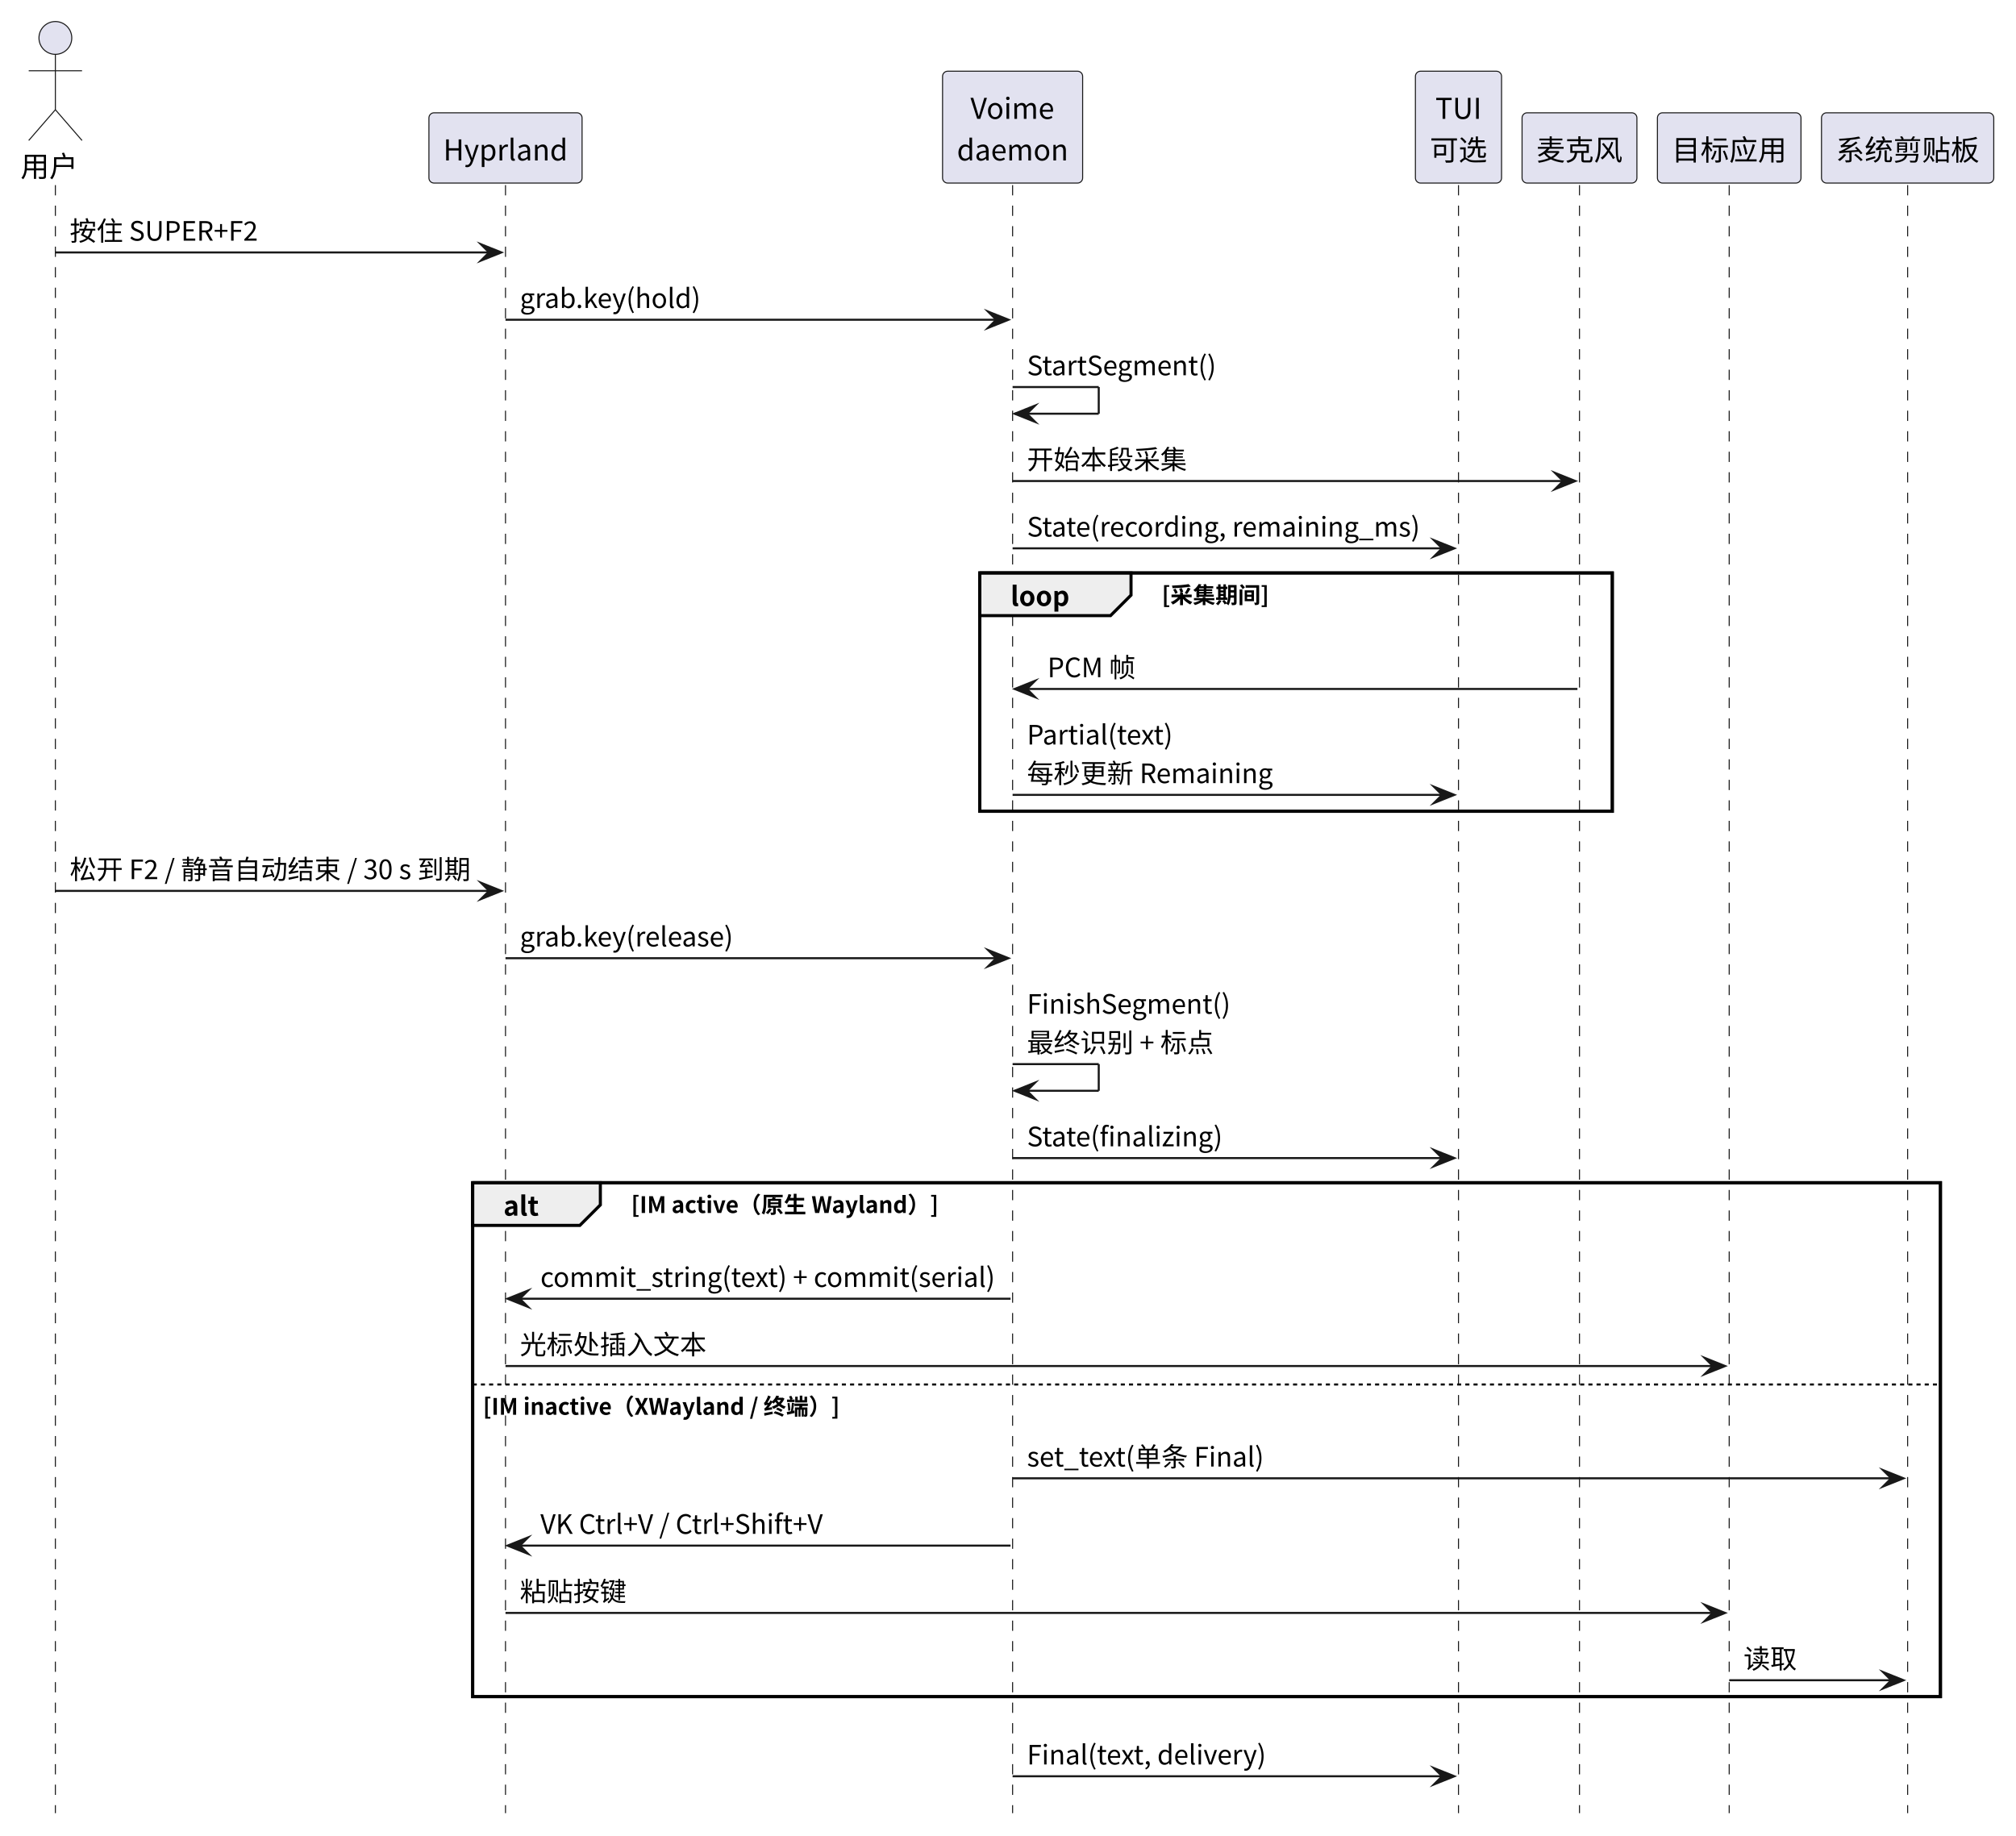
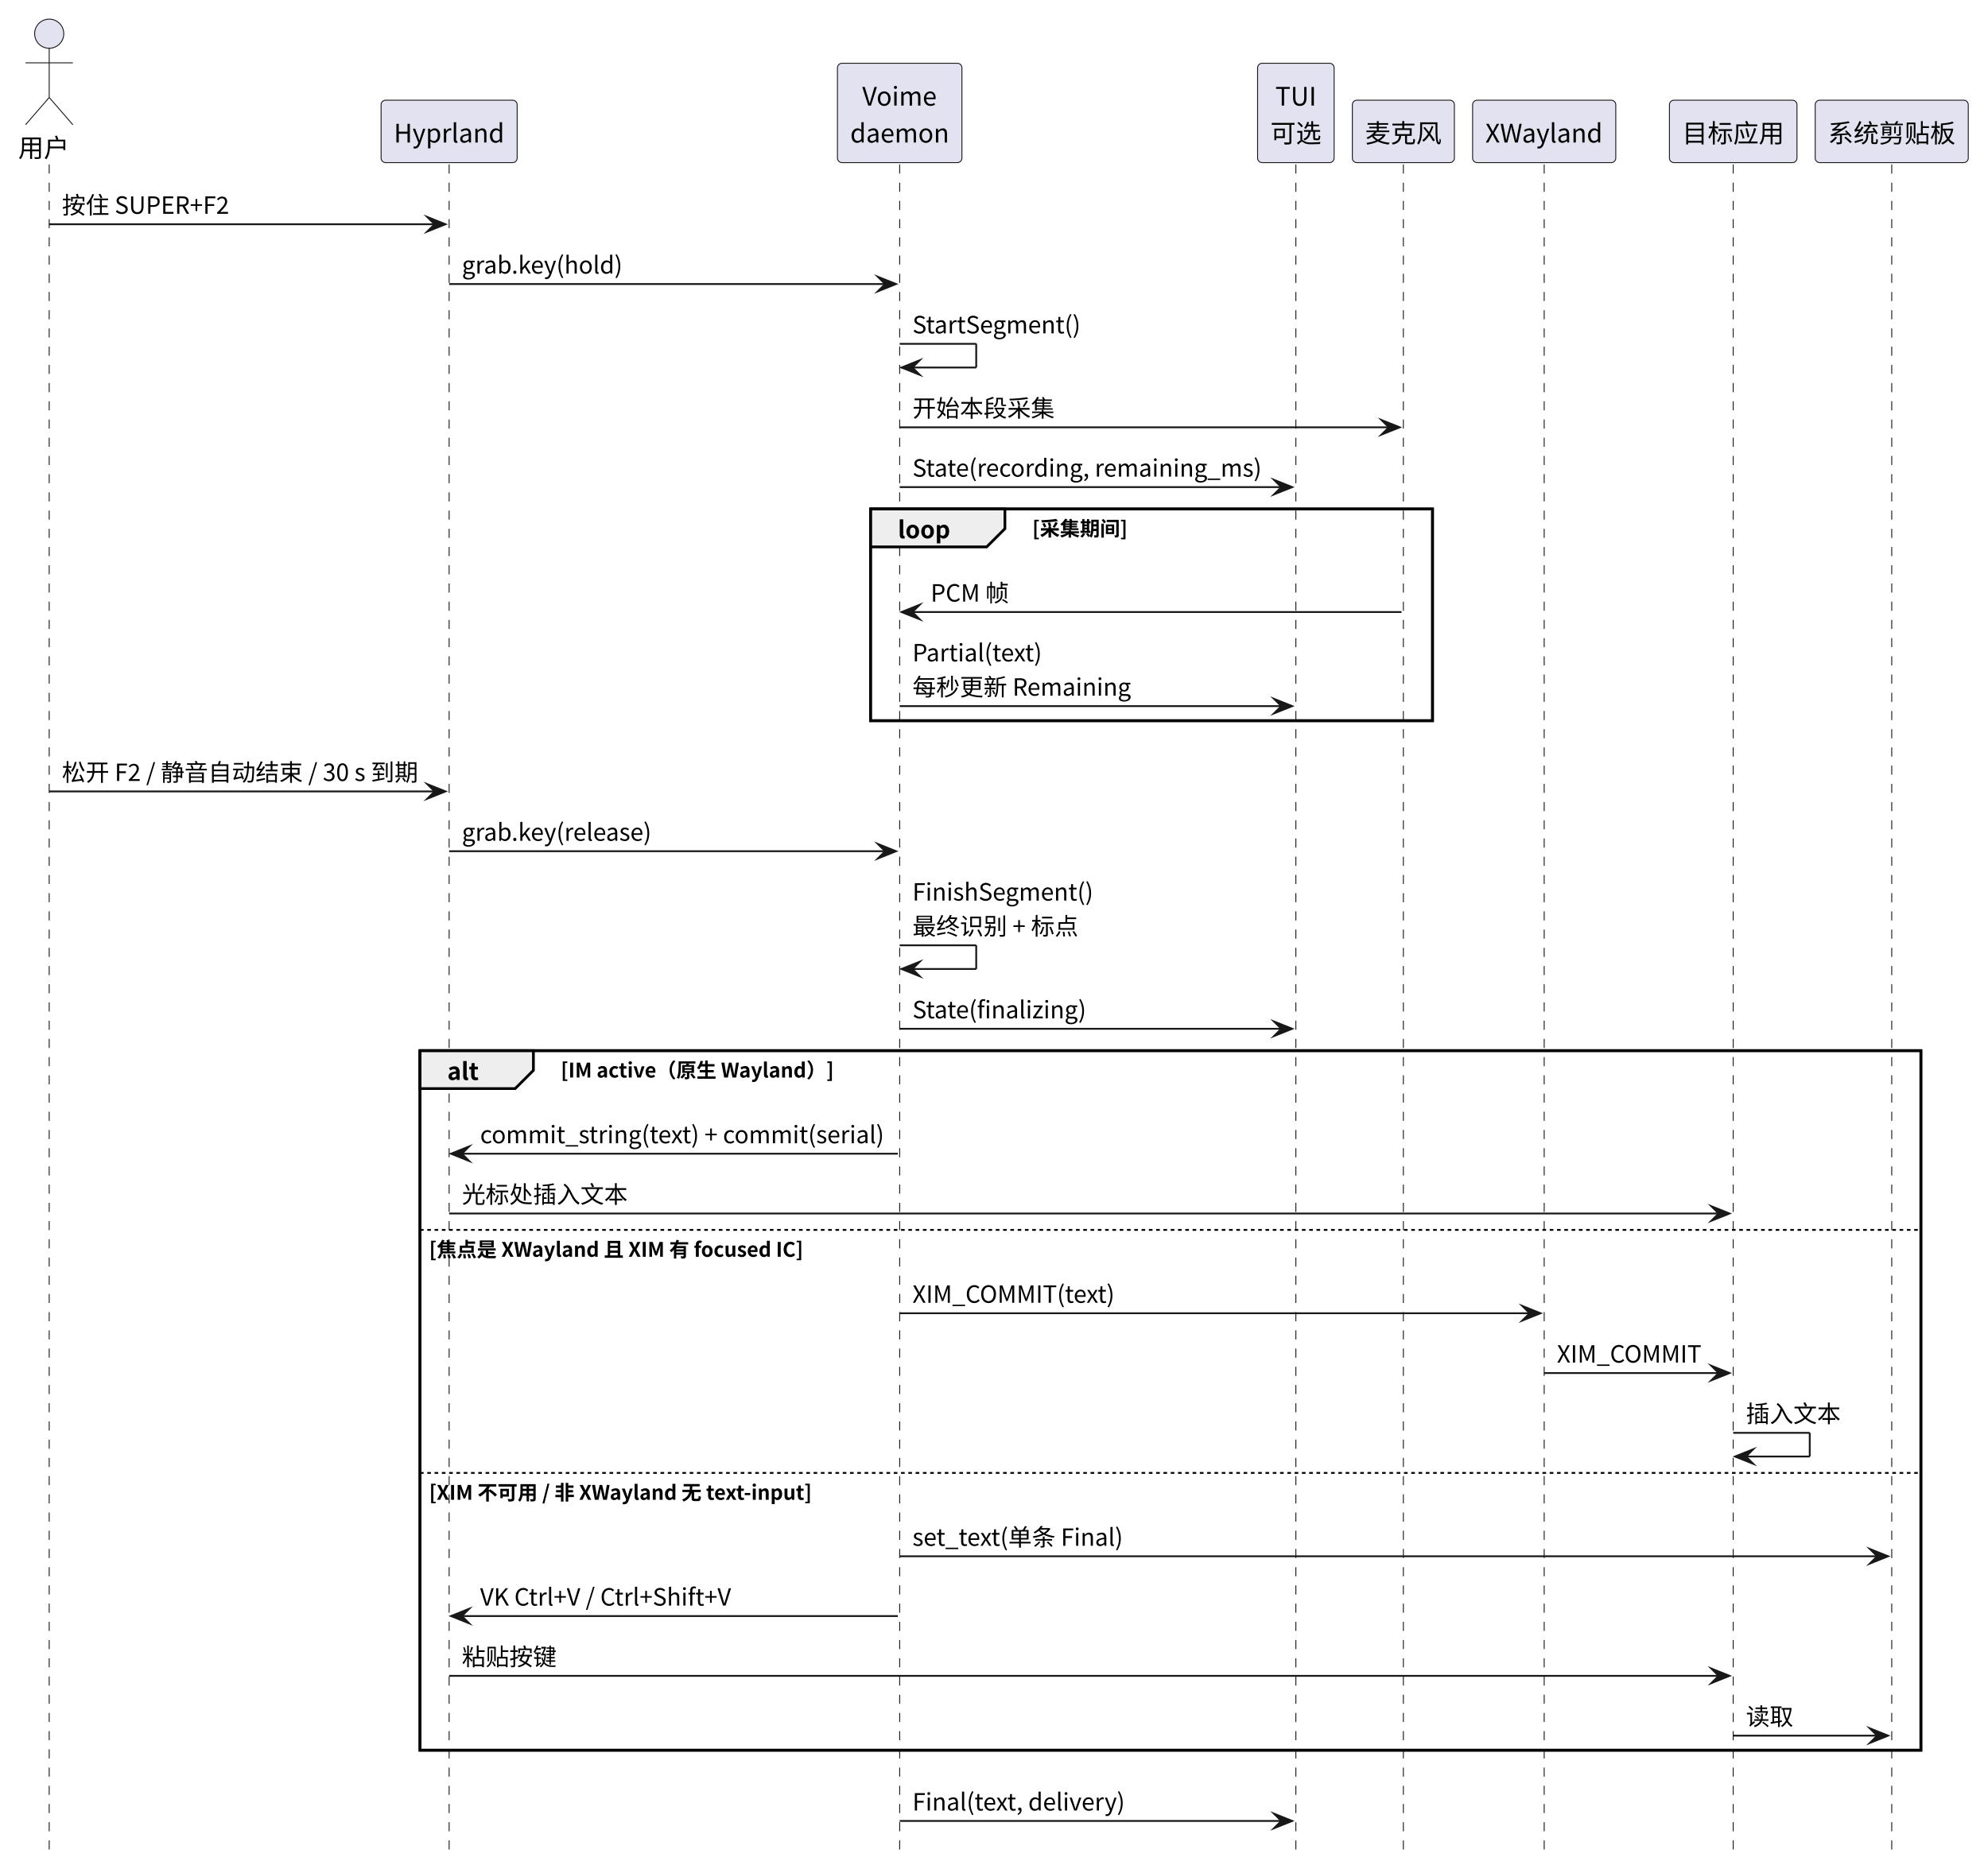
- <svg xmlns="http://www.w3.org/2000/svg" version="1.1" data-diagram-type="SEQUENCE" style="width:983px;height:895px;background:#FFFFFF;" width="983px" height="895px" viewBox="0 0 983 895" zoomAndPan="magnify" preserveAspectRatio="none" contentStyleType="text/css">
+ <svg xmlns="http://www.w3.org/2000/svg" version="1.1" data-diagram-type="SEQUENCE" style="width:1091px;height:1028px;background:#FFFFFF;" width="1091px" height="1028px" viewBox="0 0 1091 1028" zoomAndPan="magnify" preserveAspectRatio="none" contentStyleType="text/css">
  <defs />
  <g font-family="sans-serif" lengthAdjust="spacing">
    <rect x="477.743" y="279.392" width="308.414" height="116.224" fill="none" style="stroke:#000;stroke-width:1.5;" />
-     <rect x="230.481" y="576.736" width="715.676" height="250.624" fill="none" style="stroke:#000;stroke-width:1.5;" />
+     <rect x="230.481" y="576.736" width="823.689" height="384.024" fill="none" style="stroke:#000;stroke-width:1.5;" />
    <g>
-       <rect x="23.5" y="90.272" width="8" height="793.912" fill="#000" fill-opacity="0" />
-       <line x1="27" y1="90.272" x2="27" y2="884.184" style="stroke:#181818;stroke-width:0.5;stroke-dasharray:5,5;" />
+       <rect x="23.5" y="90.272" width="8" height="927.312" fill="#000" fill-opacity="0" />
+       <line x1="27" y1="90.272" x2="27" y2="1017.584" style="stroke:#181818;stroke-width:0.5;stroke-dasharray:5,5;" />
    </g>
    <g>
-       <rect x="242.981" y="90.272" width="8" height="793.912" fill="#000" fill-opacity="0" />
-       <line x1="246.481" y1="90.272" x2="246.481" y2="884.184" style="stroke:#181818;stroke-width:0.5;stroke-dasharray:5,5;" />
+       <rect x="242.981" y="90.272" width="8" height="927.312" fill="#000" fill-opacity="0" />
+       <line x1="246.481" y1="90.272" x2="246.481" y2="1017.584" style="stroke:#181818;stroke-width:0.5;stroke-dasharray:5,5;" />
    </g>
    <g>
-       <rect x="490.243" y="90.272" width="8" height="793.912" fill="#000" fill-opacity="0" />
-       <line x1="493.743" y1="90.272" x2="493.743" y2="884.184" style="stroke:#181818;stroke-width:0.5;stroke-dasharray:5,5;" />
+       <rect x="490.243" y="90.272" width="8" height="927.312" fill="#000" fill-opacity="0" />
+       <line x1="493.743" y1="90.272" x2="493.743" y2="1017.584" style="stroke:#181818;stroke-width:0.5;stroke-dasharray:5,5;" />
    </g>
    <g>
-       <rect x="707.657" y="90.272" width="8" height="793.912" fill="#000" fill-opacity="0" />
-       <line x1="711.157" y1="90.272" x2="711.157" y2="884.184" style="stroke:#181818;stroke-width:0.5;stroke-dasharray:5,5;" />
+       <rect x="707.657" y="90.272" width="8" height="927.312" fill="#000" fill-opacity="0" />
+       <line x1="711.157" y1="90.272" x2="711.157" y2="1017.584" style="stroke:#181818;stroke-width:0.5;stroke-dasharray:5,5;" />
    </g>
    <g>
-       <rect x="766.657" y="90.272" width="8" height="793.912" fill="#000" fill-opacity="0" />
-       <line x1="770.157" y1="90.272" x2="770.157" y2="884.184" style="stroke:#181818;stroke-width:0.5;stroke-dasharray:5,5;" />
+       <rect x="766.657" y="90.272" width="8" height="927.312" fill="#000" fill-opacity="0" />
+       <line x1="770.157" y1="90.272" x2="770.157" y2="1017.584" style="stroke:#181818;stroke-width:0.5;stroke-dasharray:5,5;" />
    </g>
    <g>
-       <rect x="839.657" y="90.272" width="8" height="793.912" fill="#000" fill-opacity="0" />
-       <line x1="843.157" y1="90.272" x2="843.157" y2="884.184" style="stroke:#181818;stroke-width:0.5;stroke-dasharray:5,5;" />
+       <rect x="843.941" y="90.272" width="8" height="927.312" fill="#000" fill-opacity="0" />
+       <line x1="847.441" y1="90.272" x2="847.441" y2="1017.584" style="stroke:#181818;stroke-width:0.5;stroke-dasharray:5,5;" />
    </g>
    <g>
-       <rect x="926.657" y="90.272" width="8" height="793.912" fill="#000" fill-opacity="0" />
-       <line x1="930.157" y1="90.272" x2="930.157" y2="884.184" style="stroke:#181818;stroke-width:0.5;stroke-dasharray:5,5;" />
+       <rect x="947.67" y="90.272" width="8" height="927.312" fill="#000" fill-opacity="0" />
+       <line x1="951.17" y1="90.272" x2="951.17" y2="1017.584" style="stroke:#181818;stroke-width:0.5;stroke-dasharray:5,5;" />
+     </g>
+     <g>
+       <rect x="1034.67" y="90.272" width="8" height="927.312" fill="#000" fill-opacity="0" />
+       <line x1="1038.17" y1="90.272" x2="1038.17" y2="1017.584" style="stroke:#181818;stroke-width:0.5;stroke-dasharray:5,5;" />
    </g>
    <text x="10" y="86.24" fill="#000" font-size="14" textLength="28" font-family="'Noto Sans CJK SC'">用户</text>
    <ellipse cx="27" cy="18.5" rx="8" ry="8" fill="#E2E2F0" style="stroke:#181818;stroke-width:0.5;" />
    <path d="M27,26.5 L27,53.5 M14,34.5 L40,34.5 M27,53.5 L14,68.5 M27,53.5 L40,68.5" style="stroke:#181818;stroke-width:0.5;" fill="none" />
    <rect x="209.143" y="55" width="74.676" height="34.272" fill="#E2E2F0" style="stroke:#181818;stroke-width:0.5;" rx="2.5" ry="2.5" />
    <text x="216.143" y="78.24" fill="#000" font-size="14" textLength="60.676" font-family="'Noto Sans CJK SC'">Hyprland</text>
    <rect x="459.59" y="34.728" width="68.306" height="54.544" fill="#E2E2F0" style="stroke:#181818;stroke-width:0.5;" rx="2.5" ry="2.5" />
    <text x="473.191" y="57.968" fill="#000" font-size="14" textLength="41.104" font-family="'Noto Sans CJK SC'">Voime</text>
    <text x="466.59" y="78.24" fill="#000" font-size="14" textLength="54.306" font-family="'Noto Sans CJK SC'">daemon</text>
    <rect x="690.157" y="34.728" width="42" height="54.544" fill="#E2E2F0" style="stroke:#181818;stroke-width:0.5;" rx="2.5" ry="2.5" />
    <text x="699.866" y="57.968" fill="#000" font-size="14" textLength="22.582" font-family="'Noto Sans CJK SC'">TUI</text>
    <text x="697.157" y="78.24" fill="#000" font-size="14" textLength="28" font-family="'Noto Sans CJK SC'">可选</text>
    <rect x="742.157" y="55" width="56" height="34.272" fill="#E2E2F0" style="stroke:#181818;stroke-width:0.5;" rx="2.5" ry="2.5" />
    <text x="749.157" y="78.24" fill="#000" font-size="14" textLength="42" font-family="'Noto Sans CJK SC'">麦克风</text>
-     <rect x="808.157" y="55" width="70" height="34.272" fill="#E2E2F0" style="stroke:#181818;stroke-width:0.5;" rx="2.5" ry="2.5" />
-     <text x="815.157" y="78.24" fill="#000" font-size="14" textLength="56" font-family="'Noto Sans CJK SC'">目标应用</text>
-     <rect x="888.157" y="55" width="84" height="34.272" fill="#E2E2F0" style="stroke:#181818;stroke-width:0.5;" rx="2.5" ry="2.5" />
-     <text x="895.157" y="78.24" fill="#000" font-size="14" textLength="70" font-family="'Noto Sans CJK SC'">系统剪贴板</text>
+     <rect x="808.157" y="55" width="78.568" height="34.272" fill="#E2E2F0" style="stroke:#181818;stroke-width:0.5;" rx="2.5" ry="2.5" />
+     <text x="815.157" y="78.24" fill="#000" font-size="14" textLength="64.568" font-family="'Noto Sans CJK SC'">XWayland</text>
+     <rect x="916.17" y="55" width="70" height="34.272" fill="#E2E2F0" style="stroke:#181818;stroke-width:0.5;" rx="2.5" ry="2.5" />
+     <text x="923.17" y="78.24" fill="#000" font-size="14" textLength="56" font-family="'Noto Sans CJK SC'">目标应用</text>
+     <rect x="996.17" y="55" width="84" height="34.272" fill="#E2E2F0" style="stroke:#181818;stroke-width:0.5;" rx="2.5" ry="2.5" />
+     <text x="1003.17" y="78.24" fill="#000" font-size="14" textLength="70" font-family="'Noto Sans CJK SC'">系统剪贴板</text>
    <polygon points="234.481,119.096,244.481,123.096,234.481,127.096,238.481,123.096" fill="#181818" style="stroke:#181818;stroke-width:1;stroke-linejoin:miter;stroke-miterlimit:10;" />
    <line x1="27" y1="123.096" x2="240.481" y2="123.096" style="stroke:#181818;stroke-width:1;" />
    <text x="34" y="117.352" fill="#000" font-size="13" textLength="91.78" font-family="'Noto Sans CJK SC'">按住 SUPER+F2</text>
    <polygon points="481.743,151.92,491.743,155.92,481.743,159.92,485.743,155.92" fill="#181818" style="stroke:#181818;stroke-width:1;stroke-linejoin:miter;stroke-miterlimit:10;" />
    <line x1="246.481" y1="155.92" x2="487.743" y2="155.92" style="stroke:#181818;stroke-width:1;" />
    <text x="253.481" y="150.176" fill="#000" font-size="13" textLength="88.803" font-family="'Noto Sans CJK SC'">grab.key(hold)</text>
    <line x1="493.743" y1="188.744" x2="535.743" y2="188.744" style="stroke:#181818;stroke-width:1;" />
    <line x1="535.743" y1="188.744" x2="535.743" y2="201.744" style="stroke:#181818;stroke-width:1;" />
    <line x1="494.743" y1="201.744" x2="535.743" y2="201.744" style="stroke:#181818;stroke-width:1;" />
    <polygon points="504.743,197.744,494.743,201.744,504.743,205.744,500.743,201.744" fill="#181818" style="stroke:#181818;stroke-width:1;stroke-linejoin:miter;stroke-miterlimit:10;" />
    <text x="500.743" y="183" fill="#000" font-size="13" textLength="93.054" font-family="'Noto Sans CJK SC'">StartSegment()</text>
    <polygon points="758.157,230.568,768.157,234.568,758.157,238.568,762.157,234.568" fill="#181818" style="stroke:#181818;stroke-width:1;stroke-linejoin:miter;stroke-miterlimit:10;" />
    <line x1="493.743" y1="234.568" x2="764.157" y2="234.568" style="stroke:#181818;stroke-width:1;" />
    <text x="500.743" y="228.824" fill="#000" font-size="13" textLength="78" font-family="'Noto Sans CJK SC'">开始本段采集</text>
    <polygon points="699.157,263.392,709.157,267.392,699.157,271.392,703.157,267.392" fill="#181818" style="stroke:#181818;stroke-width:1;stroke-linejoin:miter;stroke-miterlimit:10;" />
    <line x1="493.743" y1="267.392" x2="705.157" y2="267.392" style="stroke:#181818;stroke-width:1;" />
    <text x="500.743" y="261.648" fill="#000" font-size="13" textLength="193.414" font-family="'Noto Sans CJK SC'">State(recording, remaining_ms)</text>
    <path d="M477.743,279.392 L551.486,279.392 L551.486,290.216 L541.486,300.216 L477.743,300.216 L477.743,279.392" style="stroke:#000;stroke-width:1.5;" fill="#EEE" />
    <rect x="477.743" y="279.392" width="308.414" height="116.224" fill="none" style="stroke:#000;stroke-width:1.5;" />
    <text x="492.743" y="295.472" fill="#000" font-size="13" textLength="28.743" font-weight="700" font-family="'Noto Sans CJK SC'">loop</text>
    <text x="566.486" y="294.152" fill="#000" font-size="11" textLength="52.316" font-weight="700" font-family="'Noto Sans CJK SC'">[采集期间]</text>
    <polygon points="504.743,331.968,494.743,335.968,504.743,339.968,500.743,335.968" fill="#181818" style="stroke:#181818;stroke-width:1;stroke-linejoin:miter;stroke-miterlimit:10;" />
    <line x1="498.743" y1="335.968" x2="769.157" y2="335.968" style="stroke:#181818;stroke-width:1;" />
    <text x="510.743" y="330.224" fill="#000" font-size="13" textLength="42.991" font-family="'Noto Sans CJK SC'">PCM 帧</text>
    <polygon points="699.157,383.616,709.157,387.616,699.157,391.616,703.157,387.616" fill="#181818" style="stroke:#181818;stroke-width:1;stroke-linejoin:miter;stroke-miterlimit:10;" />
    <line x1="493.743" y1="387.616" x2="705.157" y2="387.616" style="stroke:#181818;stroke-width:1;" />
    <text x="500.743" y="363.048" fill="#000" font-size="13" textLength="72.345" font-family="'Noto Sans CJK SC'">Partial(text)</text>
    <text x="500.743" y="381.872" fill="#000" font-size="13" textLength="120.068" font-family="'Noto Sans CJK SC'">每秒更新 Remaining</text>
    <polygon points="234.481,430.44,244.481,434.44,234.481,438.44,238.481,434.44" fill="#181818" style="stroke:#181818;stroke-width:1;stroke-linejoin:miter;stroke-miterlimit:10;" />
    <line x1="27" y1="434.44" x2="240.481" y2="434.44" style="stroke:#181818;stroke-width:1;" />
    <text x="34" y="428.696" fill="#000" font-size="13" textLength="195.481" font-family="'Noto Sans CJK SC'">松开 F2 / 静音自动结束 / 30 s 到期</text>
    <polygon points="481.743,463.264,491.743,467.264,481.743,471.264,485.743,467.264" fill="#181818" style="stroke:#181818;stroke-width:1;stroke-linejoin:miter;stroke-miterlimit:10;" />
    <line x1="246.481" y1="467.264" x2="487.743" y2="467.264" style="stroke:#181818;stroke-width:1;" />
    <text x="253.481" y="461.52" fill="#000" font-size="13" textLength="105.027" font-family="'Noto Sans CJK SC'">grab.key(release)</text>
    <line x1="493.743" y1="518.912" x2="535.743" y2="518.912" style="stroke:#181818;stroke-width:1;" />
    <line x1="535.743" y1="518.912" x2="535.743" y2="531.912" style="stroke:#181818;stroke-width:1;" />
    <line x1="494.743" y1="531.912" x2="535.743" y2="531.912" style="stroke:#181818;stroke-width:1;" />
    <polygon points="504.743,527.912,494.743,531.912,504.743,535.912,500.743,531.912" fill="#181818" style="stroke:#181818;stroke-width:1;stroke-linejoin:miter;stroke-miterlimit:10;" />
    <text x="500.743" y="494.344" fill="#000" font-size="13" textLength="99.372" font-family="'Noto Sans CJK SC'">FinishSegment()</text>
    <text x="500.743" y="513.168" fill="#000" font-size="13" textLength="91.039" font-family="'Noto Sans CJK SC'">最终识别 + 标点</text>
    <polygon points="699.157,560.736,709.157,564.736,699.157,568.736,703.157,564.736" fill="#181818" style="stroke:#181818;stroke-width:1;stroke-linejoin:miter;stroke-miterlimit:10;" />
    <line x1="493.743" y1="564.736" x2="705.157" y2="564.736" style="stroke:#181818;stroke-width:1;" />
    <text x="500.743" y="558.992" fill="#000" font-size="13" textLength="96.187" font-family="'Noto Sans CJK SC'">State(finalizing)</text>
    <path d="M230.481,576.736 L292.732,576.736 L292.732,587.56 L282.732,597.56 L230.481,597.56 L230.481,576.736" style="stroke:#000;stroke-width:1.5;" fill="#EEE" />
-     <rect x="230.481" y="576.736" width="715.676" height="250.624" fill="none" style="stroke:#000;stroke-width:1.5;" />
+     <rect x="230.481" y="576.736" width="823.689" height="384.024" fill="none" style="stroke:#000;stroke-width:1.5;" />
    <text x="245.481" y="592.816" fill="#000" font-size="13" textLength="17.251" font-weight="700" font-family="'Noto Sans CJK SC'">alt</text>
    <text x="307.732" y="591.496" fill="#000" font-size="11" textLength="150.303" font-weight="700" font-family="'Noto Sans CJK SC'">[IM active（原生 Wayland）]</text>
    <polygon points="257.481,629.312,247.481,633.312,257.481,637.312,253.481,633.312" fill="#181818" style="stroke:#181818;stroke-width:1;stroke-linejoin:miter;stroke-miterlimit:10;" />
    <line x1="251.481" y1="633.312" x2="492.743" y2="633.312" style="stroke:#181818;stroke-width:1;" />
    <text x="263.481" y="627.568" fill="#000" font-size="13" textLength="223.262" font-family="'Noto Sans CJK SC'">commit_string(text) + commit(serial)</text>
-     <polygon points="831.157,662.136,841.157,666.136,831.157,670.136,835.157,666.136" fill="#181818" style="stroke:#181818;stroke-width:1;stroke-linejoin:miter;stroke-miterlimit:10;" />
-     <line x1="246.481" y1="666.136" x2="837.157" y2="666.136" style="stroke:#181818;stroke-width:1;" />
+     <polygon points="939.17,662.136,949.17,666.136,939.17,670.136,943.17,666.136" fill="#181818" style="stroke:#181818;stroke-width:1;stroke-linejoin:miter;stroke-miterlimit:10;" />
+     <line x1="246.481" y1="666.136" x2="945.17" y2="666.136" style="stroke:#181818;stroke-width:1;" />
    <text x="253.481" y="660.392" fill="#000" font-size="13" textLength="91" font-family="'Noto Sans CJK SC'">光标处插入文本</text>
-     <line x1="230.481" y1="675.136" x2="946.157" y2="675.136" style="stroke:#000;stroke-width:1;stroke-dasharray:2,2;" />
-     <text x="235.481" y="689.896" fill="#000" font-size="11" textLength="174.349" font-weight="700" font-family="'Noto Sans CJK SC'">[IM inactive（XWayland / 终端）]</text>
-     <polygon points="918.157,716.888,928.157,720.888,918.157,724.888,922.157,720.888" fill="#181818" style="stroke:#181818;stroke-width:1;stroke-linejoin:miter;stroke-miterlimit:10;" />
-     <line x1="493.743" y1="720.888" x2="924.157" y2="720.888" style="stroke:#181818;stroke-width:1;" />
-     <text x="500.743" y="715.144" fill="#000" font-size="13" textLength="116.324" font-family="'Noto Sans CJK SC'">set_text(单条 Final)</text>
-     <polygon points="257.481,749.712,247.481,753.712,257.481,757.712,253.481,753.712" fill="#181818" style="stroke:#181818;stroke-width:1;stroke-linejoin:miter;stroke-miterlimit:10;" />
-     <line x1="251.481" y1="753.712" x2="492.743" y2="753.712" style="stroke:#181818;stroke-width:1;" />
-     <text x="263.481" y="747.968" fill="#000" font-size="13" textLength="138.502" font-family="'Noto Sans CJK SC'">VK Ctrl+V / Ctrl+Shift+V</text>
-     <polygon points="831.157,782.536,841.157,786.536,831.157,790.536,835.157,786.536" fill="#181818" style="stroke:#181818;stroke-width:1;stroke-linejoin:miter;stroke-miterlimit:10;" />
-     <line x1="246.481" y1="786.536" x2="837.157" y2="786.536" style="stroke:#181818;stroke-width:1;" />
-     <text x="253.481" y="780.792" fill="#000" font-size="13" textLength="52" font-family="'Noto Sans CJK SC'">粘贴按键</text>
-     <polygon points="918.157,815.36,928.157,819.36,918.157,823.36,922.157,819.36" fill="#181818" style="stroke:#181818;stroke-width:1;stroke-linejoin:miter;stroke-miterlimit:10;" />
-     <line x1="843.157" y1="819.36" x2="924.157" y2="819.36" style="stroke:#181818;stroke-width:1;" />
-     <text x="850.157" y="813.616" fill="#000" font-size="13" textLength="26" font-family="'Noto Sans CJK SC'">读取</text>
-     <polygon points="699.157,862.184,709.157,866.184,699.157,870.184,703.157,866.184" fill="#181818" style="stroke:#181818;stroke-width:1;stroke-linejoin:miter;stroke-miterlimit:10;" />
-     <line x1="493.743" y1="866.184" x2="705.157" y2="866.184" style="stroke:#181818;stroke-width:1;" />
-     <text x="500.743" y="860.44" fill="#000" font-size="13" textLength="116.805" font-family="'Noto Sans CJK SC'">Final(text, delivery)</text>
+     <line x1="230.481" y1="675.136" x2="1054.17" y2="675.136" style="stroke:#000;stroke-width:1;stroke-dasharray:2,2;" />
+     <text x="235.481" y="689.896" fill="#000" font-size="11" textLength="205.632" font-weight="700" font-family="'Noto Sans CJK SC'">[焦点是 XWayland 且 XIM 有 focused IC]</text>
+     <polygon points="835.441,716.888,845.441,720.888,835.441,724.888,839.441,720.888" fill="#181818" style="stroke:#181818;stroke-width:1;stroke-linejoin:miter;stroke-miterlimit:10;" />
+     <line x1="493.743" y1="720.888" x2="841.441" y2="720.888" style="stroke:#181818;stroke-width:1;" />
+     <text x="500.743" y="715.144" fill="#000" font-size="13" textLength="111.995" font-family="'Noto Sans CJK SC'">XIM_COMMIT(text)</text>
+     <polygon points="939.17,749.712,949.17,753.712,939.17,757.712,943.17,753.712" fill="#181818" style="stroke:#181818;stroke-width:1;stroke-linejoin:miter;stroke-miterlimit:10;" />
+     <line x1="847.441" y1="753.712" x2="945.17" y2="753.712" style="stroke:#181818;stroke-width:1;" />
+     <text x="854.441" y="747.968" fill="#000" font-size="13" textLength="79.729" font-family="'Noto Sans CJK SC'">XIM_COMMIT</text>
+     <line x1="951.17" y1="786.536" x2="993.17" y2="786.536" style="stroke:#181818;stroke-width:1;" />
+     <line x1="993.17" y1="786.536" x2="993.17" y2="799.536" style="stroke:#181818;stroke-width:1;" />
+     <line x1="952.17" y1="799.536" x2="993.17" y2="799.536" style="stroke:#181818;stroke-width:1;" />
+     <polygon points="962.17,795.536,952.17,799.536,962.17,803.536,958.17,799.536" fill="#181818" style="stroke:#181818;stroke-width:1;stroke-linejoin:miter;stroke-miterlimit:10;" />
+     <text x="958.17" y="780.792" fill="#000" font-size="13" textLength="52" font-family="'Noto Sans CJK SC'">插入文本</text>
+     <line x1="230.481" y1="808.536" x2="1054.17" y2="808.536" style="stroke:#000;stroke-width:1;stroke-dasharray:2,2;" />
+     <text x="235.481" y="823.296" fill="#000" font-size="11" textLength="211.363" font-weight="700" font-family="'Noto Sans CJK SC'">[XIM 不可用 / 非 XWayland 无 text-input]</text>
+     <polygon points="1026.17,850.288,1036.17,854.288,1026.17,858.288,1030.17,854.288" fill="#181818" style="stroke:#181818;stroke-width:1;stroke-linejoin:miter;stroke-miterlimit:10;" />
+     <line x1="493.743" y1="854.288" x2="1032.17" y2="854.288" style="stroke:#181818;stroke-width:1;" />
+     <text x="500.743" y="848.544" fill="#000" font-size="13" textLength="116.324" font-family="'Noto Sans CJK SC'">set_text(单条 Final)</text>
+     <polygon points="257.481,883.112,247.481,887.112,257.481,891.112,253.481,887.112" fill="#181818" style="stroke:#181818;stroke-width:1;stroke-linejoin:miter;stroke-miterlimit:10;" />
+     <line x1="251.481" y1="887.112" x2="492.743" y2="887.112" style="stroke:#181818;stroke-width:1;" />
+     <text x="263.481" y="881.368" fill="#000" font-size="13" textLength="138.502" font-family="'Noto Sans CJK SC'">VK Ctrl+V / Ctrl+Shift+V</text>
+     <polygon points="939.17,915.936,949.17,919.936,939.17,923.936,943.17,919.936" fill="#181818" style="stroke:#181818;stroke-width:1;stroke-linejoin:miter;stroke-miterlimit:10;" />
+     <line x1="246.481" y1="919.936" x2="945.17" y2="919.936" style="stroke:#181818;stroke-width:1;" />
+     <text x="253.481" y="914.192" fill="#000" font-size="13" textLength="52" font-family="'Noto Sans CJK SC'">粘贴按键</text>
+     <polygon points="1026.17,948.76,1036.17,952.76,1026.17,956.76,1030.17,952.76" fill="#181818" style="stroke:#181818;stroke-width:1;stroke-linejoin:miter;stroke-miterlimit:10;" />
+     <line x1="951.17" y1="952.76" x2="1032.17" y2="952.76" style="stroke:#181818;stroke-width:1;" />
+     <text x="958.17" y="947.016" fill="#000" font-size="13" textLength="26" font-family="'Noto Sans CJK SC'">读取</text>
+     <polygon points="699.157,995.584,709.157,999.584,699.157,1003.584,703.157,999.584" fill="#181818" style="stroke:#181818;stroke-width:1;stroke-linejoin:miter;stroke-miterlimit:10;" />
+     <line x1="493.743" y1="999.584" x2="705.157" y2="999.584" style="stroke:#181818;stroke-width:1;" />
+     <text x="500.743" y="993.84" fill="#000" font-size="13" textLength="116.805" font-family="'Noto Sans CJK SC'">Final(text, delivery)</text>
  </g>
</svg>
